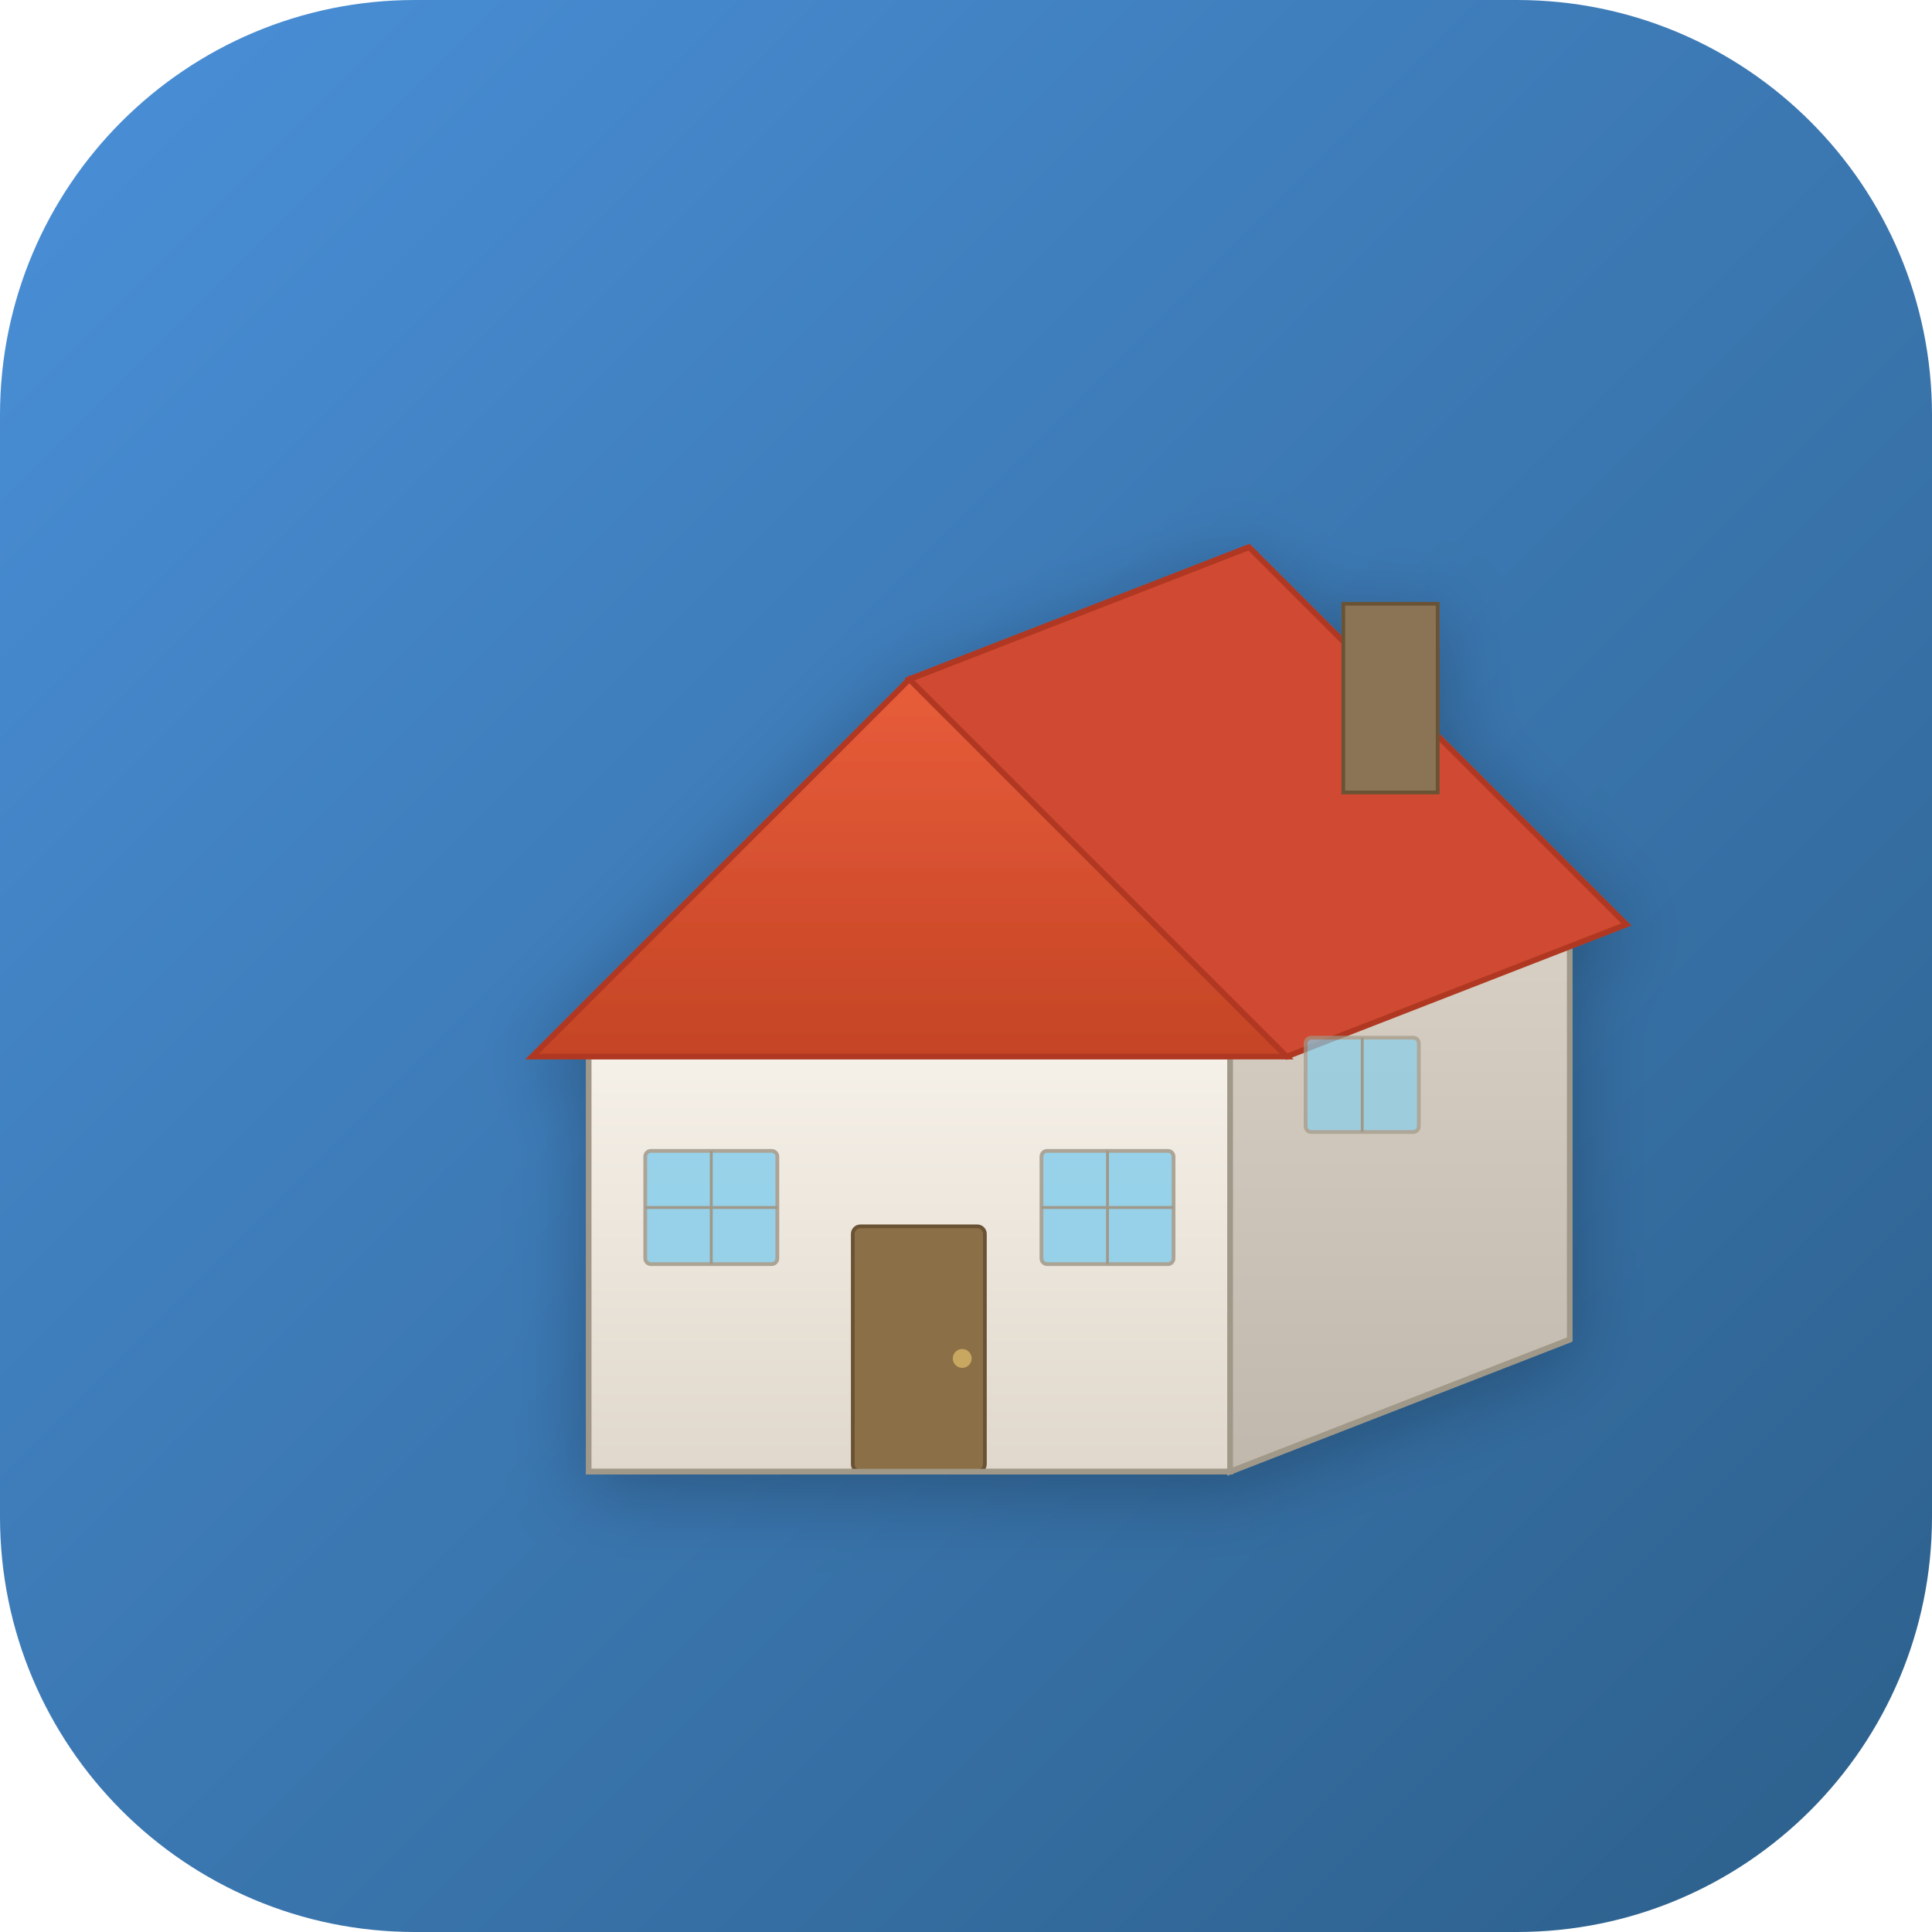
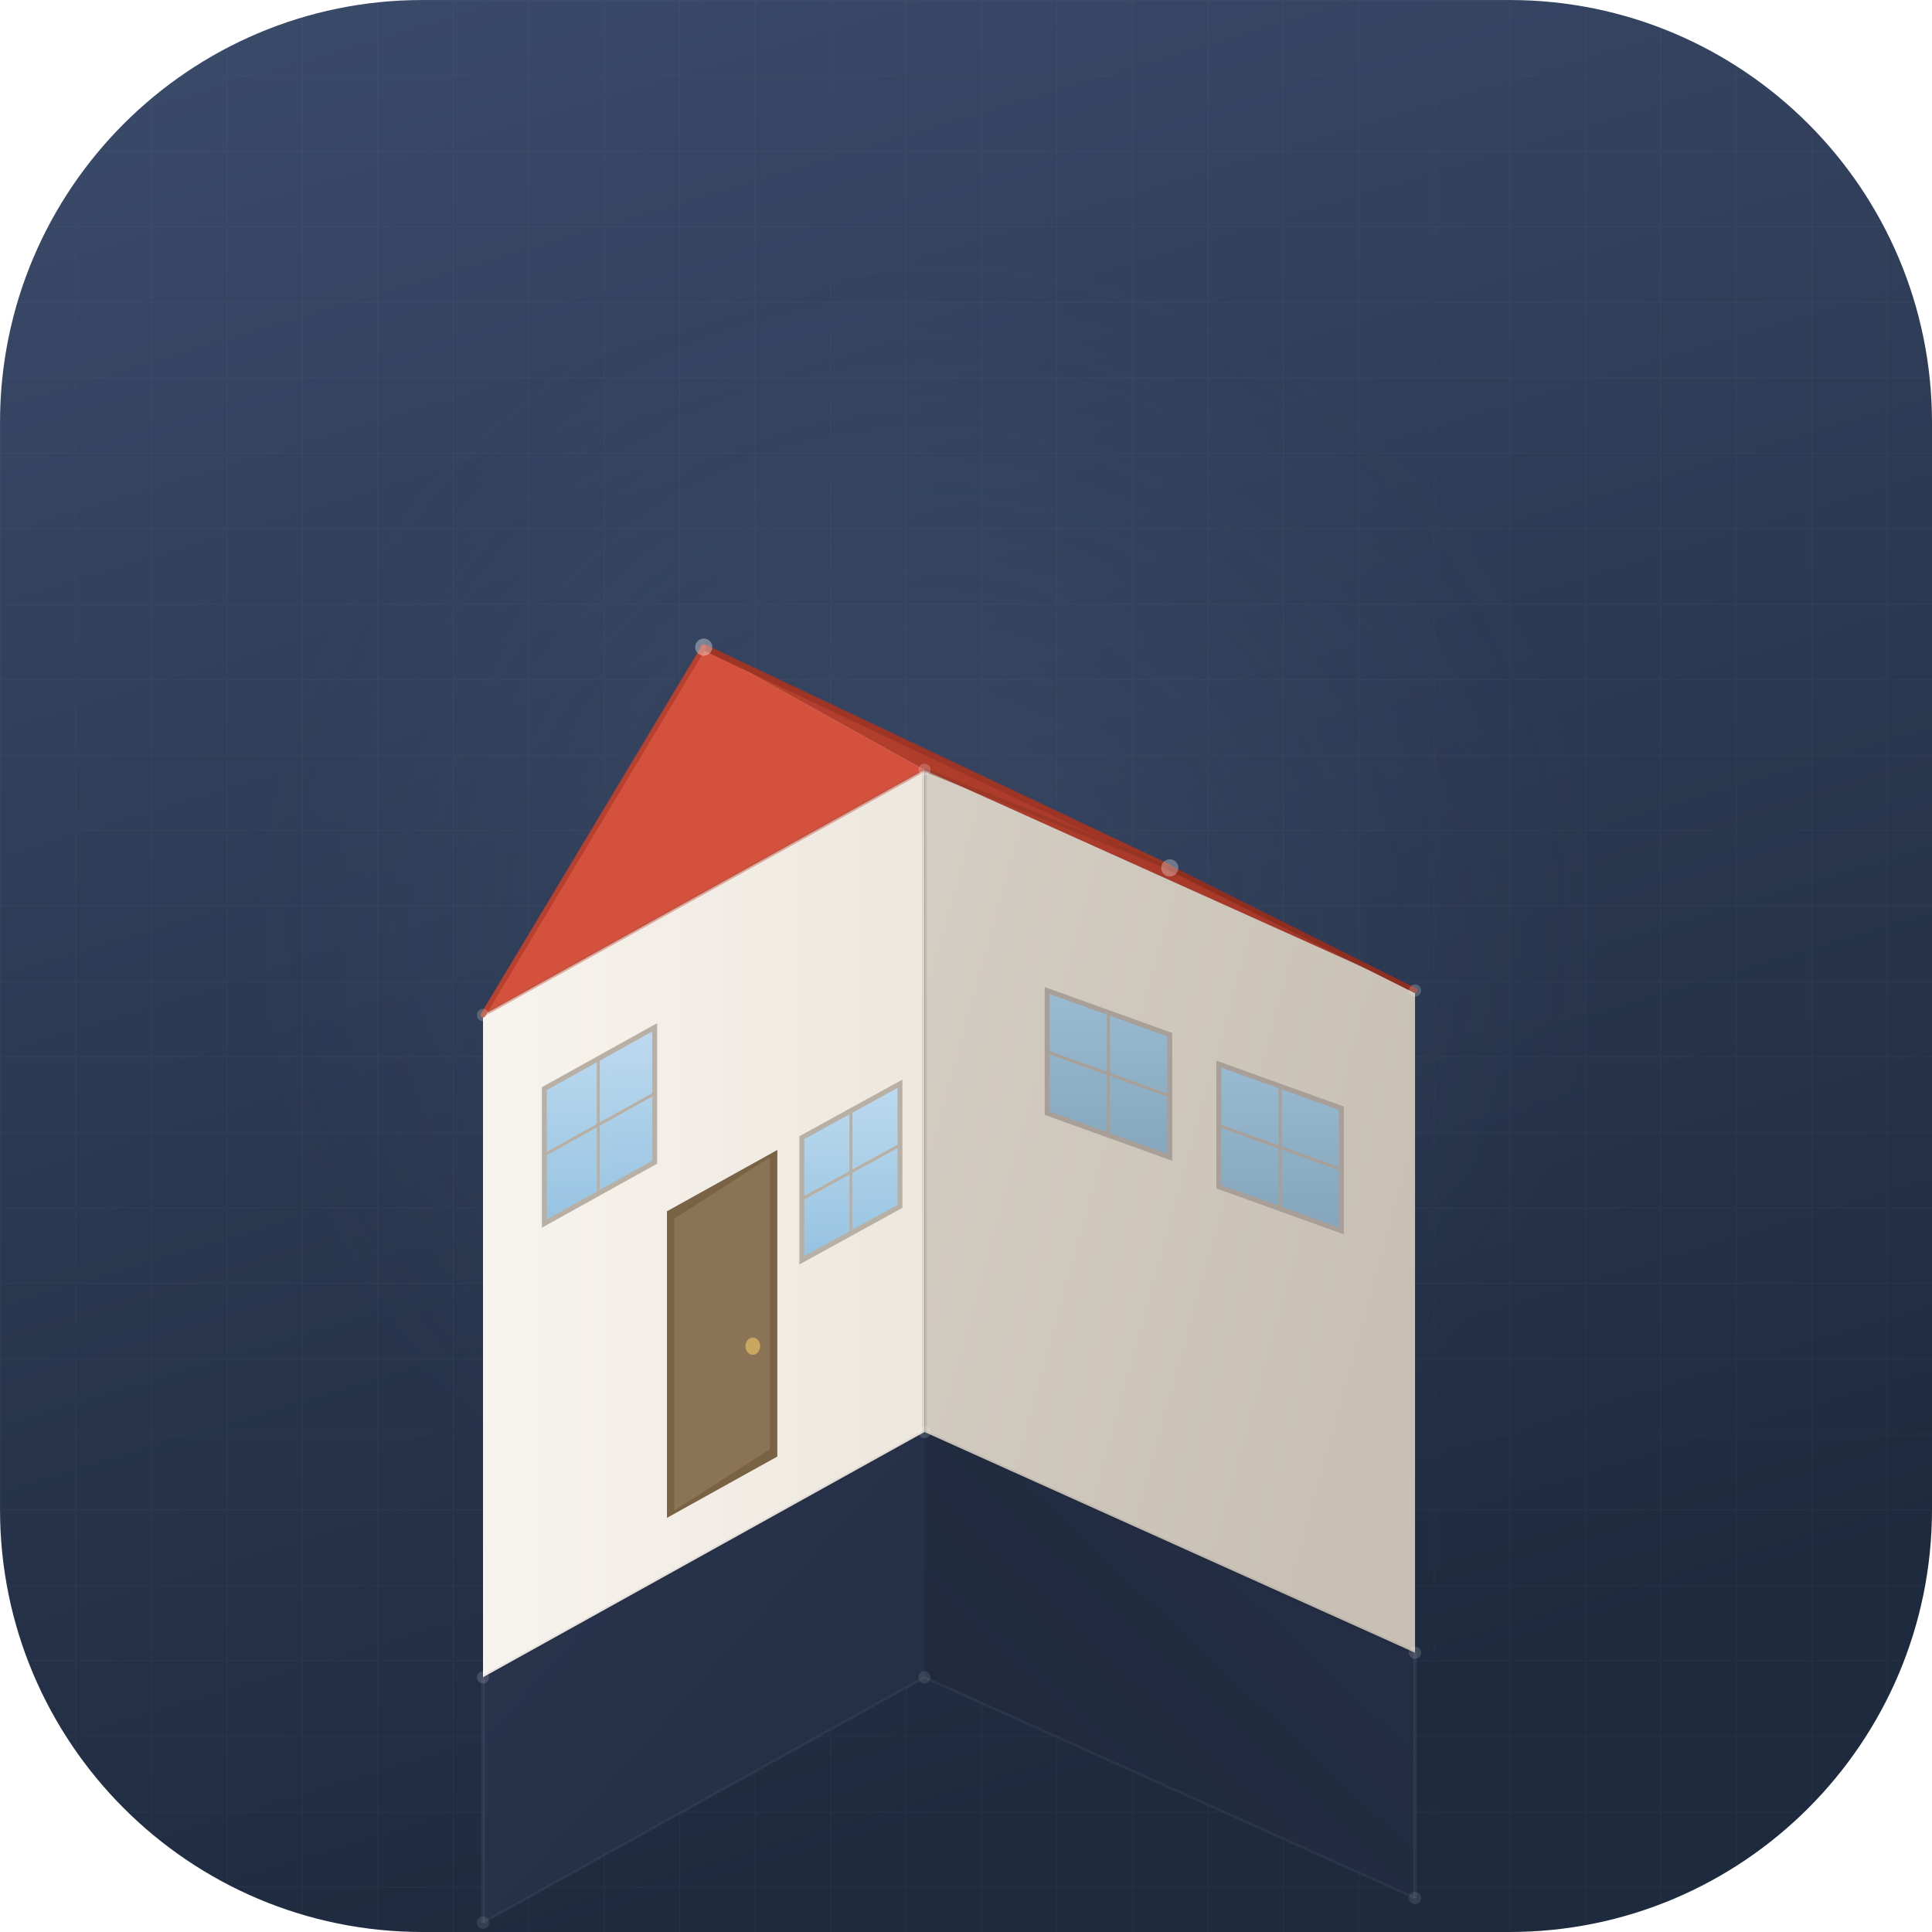
<svg xmlns="http://www.w3.org/2000/svg" viewBox="0 0 1024 1024">
  <defs>
-     <linearGradient id="bg" x1="0" y1="0" x2="1" y2="1">
-       <stop offset="0%" stop-color="#4A90D9" />
-       <stop offset="100%" stop-color="#2C5F8A" />
+     <linearGradient id="bg" x1="0" y1="0" x2="0.3" y2="1">
+       <stop offset="0%" stop-color="#3B4B6B" />
+       <stop offset="100%" stop-color="#1E2A3E" />
    </linearGradient>
-     <linearGradient id="roofGrad" x1="0" y1="0" x2="0" y2="1">
-       <stop offset="0%" stop-color="#E85D3A" />
-       <stop offset="100%" stop-color="#C44425" />
+     <pattern id="grid" width="40" height="40" patternUnits="userSpaceOnUse">
+       <path d="M 40 0 L 0 0 0 40" fill="none" stroke="rgba(255,255,255,0.03)" stroke-width="1" />
+     </pattern>
+     <linearGradient id="wallLeft" x1="0" y1="0" x2="1" y2="0">
+       <stop offset="0%" stop-color="#F7F3EE" />
+       <stop offset="100%" stop-color="#EDE7DE" />
    </linearGradient>
-     <linearGradient id="wallFront" x1="0" y1="0" x2="0" y2="1">
-       <stop offset="0%" stop-color="#F5F0E8" />
-       <stop offset="100%" stop-color="#E0D8CC" />
+     <linearGradient id="wallRight" x1="0" y1="0" x2="1" y2="0.5">
+       <stop offset="0%" stop-color="#D5CEC4" />
+       <stop offset="100%" stop-color="#C8C0B4" />
    </linearGradient>
-     <linearGradient id="wallSide" x1="0" y1="0" x2="0" y2="1">
-       <stop offset="0%" stop-color="#D8D0C4" />
-       <stop offset="100%" stop-color="#C0B8AC" />
+     <linearGradient id="roofRight" x1="0" y1="0" x2="0.5" y2="1">
+       <stop offset="0%" stop-color="#B8402E" />
+       <stop offset="100%" stop-color="#A43828" />
    </linearGradient>
-     <filter id="shadow" x="-10%" y="-10%" width="130%" height="130%">
-       <feDropShadow dx="0" dy="8" stdDeviation="20" flood-color="#00000040" />
-     </filter>
+     <radialGradient id="glow" cx="0.48" cy="0.48" r="0.35">
+       <stop offset="0%" stop-color="rgba(120,140,180,0.15)" />
+       <stop offset="100%" stop-color="rgba(120,140,180,0)" />
+     </radialGradient>
+     <linearGradient id="windowGlow" x1="0" y1="0" x2="0" y2="1">
+       <stop offset="0%" stop-color="#B8D8F0" />
+       <stop offset="100%" stop-color="#8CBEE0" />
+     </linearGradient>
+     <linearGradient id="windowGlowSide" x1="0" y1="0" x2="0" y2="1">
+       <stop offset="0%" stop-color="#90B8D4" />
+       <stop offset="100%" stop-color="#78A0BC" />
+     </linearGradient>
+     <linearGradient id="floorLeft" x1="0" y1="0" x2="1" y2="1">
+       <stop offset="0%" stop-color="#2A3550" />
+       <stop offset="100%" stop-color="#232D42" />
+     </linearGradient>
+     <linearGradient id="floorRight" x1="1" y1="0" x2="0" y2="1">
+       <stop offset="0%" stop-color="#252F46" />
+       <stop offset="100%" stop-color="#1F283C" />
+     </linearGradient>
+     <linearGradient id="gableLeft" x1="0" y1="0" x2="1" y2="0">
+       <stop offset="0%" stop-color="#EBE5DC" />
+       <stop offset="100%" stop-color="#E0D8CE" />
+     </linearGradient>
  </defs>
-   <rect width="1024" height="1024" rx="220" ry="220" fill="url(#bg)" />
-   <g filter="url(#shadow)" transform="translate(512, 520)">
-     <polygon points="-200,40 140,40 140,260 -200,260" fill="url(#wallFront)" stroke="#A09888" stroke-width="3" />
-     <polygon points="140,40 320,-30 320,190 140,260" fill="url(#wallSide)" stroke="#A09888" stroke-width="3" />
-     <polygon points="-230,40 -30,-160 170,40" fill="url(#roofGrad)" stroke="#B03820" stroke-width="3" />
-     <polygon points="170,40 -30,-160 150,-230 350,-30" fill="#D04A30" stroke="#B03820" stroke-width="3" />
-     <line x1="-30" y1="-160" x2="150" y2="-230" stroke="#B03820" stroke-width="3" />
-     <rect x="200" y="-200" width="50" height="100" fill="#8B7355" stroke="#6B5335" stroke-width="2" />
-     <rect x="-60" y="130" width="70" height="130" rx="4" fill="#8B6F47" stroke="#6B5335" stroke-width="2" />
-     <circle cx="-2" cy="200" r="5" fill="#C8A860" />
-     <rect x="-170" y="90" width="70" height="60" rx="3" fill="#87CEEB" stroke="#A09888" stroke-width="2" opacity="0.85" />
-     <line x1="-135" y1="90" x2="-135" y2="150" stroke="#A09888" stroke-width="1.5" />
-     <line x1="-170" y1="120" x2="-100" y2="120" stroke="#A09888" stroke-width="1.5" />
-     <rect x="40" y="90" width="70" height="60" rx="3" fill="#87CEEB" stroke="#A09888" stroke-width="2" opacity="0.85" />
-     <line x1="75" y1="90" x2="75" y2="150" stroke="#A09888" stroke-width="1.5" />
-     <line x1="40" y1="120" x2="110" y2="120" stroke="#A09888" stroke-width="1.5" />
-     <rect x="180" y="30" width="60" height="50" rx="3" fill="#87CEEB" stroke="#A09888" stroke-width="2" opacity="0.7" />
-     <line x1="210" y1="30" x2="210" y2="80" stroke="#A09888" stroke-width="1.5" />
-     <line x1="-200" y1="260" x2="140" y2="260" stroke="#A09888" stroke-width="3" />
-     <line x1="140" y1="260" x2="320" y2="190" stroke="#A09888" stroke-width="3" />
+   <rect width="1024" height="1024" rx="224" ry="224" fill="url(#bg)" />
+   <rect width="1024" height="1024" rx="224" ry="224" fill="url(#grid)" />
+   <rect width="1024" height="1024" rx="224" ry="224" fill="url(#glow)" />
+   <g transform="translate(490, 460) scale(1.3)">
+     <polygon points="-180,330 0,230 0,330 -180,430" fill="url(#floorLeft)" />
+     <polygon points="0,230 200,320 200,420 0,330" fill="url(#floorRight)" />
+     <line x1="-180" y1="330" x2="-180" y2="430" stroke="rgba(255,255,255,0.06)" stroke-width="1.5" />
+     <line x1="200" y1="320" x2="200" y2="420" stroke="rgba(255,255,255,0.06)" stroke-width="1.5" />
+     <line x1="-180" y1="430" x2="0" y2="330" stroke="rgba(255,255,255,0.05)" stroke-width="1" />
+     <line x1="0" y1="330" x2="200" y2="420" stroke="rgba(255,255,255,0.05)" stroke-width="1" />
+     <polygon points="-180,60 0,-40 0,230 -180,330" fill="url(#wallLeft)" />
+     <polygon points="0,-40 200,50 200,320 0,230" fill="url(#wallRight)" />
+     <polygon points="-180,60 -90,-40 0,-40 -180,60" fill="url(#gableLeft)" />
+     <polygon points="-180,60 0,-40 -90,-90" fill="url(#gableLeft)" />
+     <polygon points="0,-40 200,50 100,0" fill="url(#wallRight)" />
+     <polygon points="-90,-90 100,0 200,50 0,-40" fill="url(#roofRight)" />
+     <polygon points="-90,-90 -180,60 0,-40" fill="#D4513E" />
+     <polygon points="-100,-100 -200,65 -180,60 0,-40 -90,-90" fill="#D95740" opacity="0.0" />
+     <line x1="-90" y1="-90" x2="100" y2="0" stroke="#9E3425" stroke-width="2.5" stroke-linecap="round" />
+     <line x1="-180" y1="60" x2="-90" y2="-90" stroke="#B8402E" stroke-width="2" stroke-linecap="round" />
+     <line x1="-180" y1="60" x2="0" y2="-40" stroke="rgba(180,80,60,0.4)" stroke-width="1.5" />
+     <line x1="0" y1="-40" x2="100" y2="0" stroke="rgba(140,50,35,0.5)" stroke-width="1.5" />
+     <line x1="200" y1="50" x2="100" y2="0" stroke="#8E2E20" stroke-width="2" stroke-linecap="round" />
+     <g transform="translate(-105, 140)">
+       <polygon points="0,0 45,-25 45,100 0,125" fill="#7A6245" />
+       <polygon points="3,3 42,-22 42,97 3,122" fill="#8B7355" />
+       <ellipse cx="35" cy="55" rx="3" ry="3.5" fill="#C8A860" />
+     </g>
+     <g transform="translate(-155, 90)">
+       <polygon points="0,0 45,-25 45,30 0,55" fill="url(#windowGlow)" opacity="0.9" />
+       <polygon points="0,0 45,-25 45,30 0,55" fill="none" stroke="#B8B0A4" stroke-width="2" />
+       <line x1="22" y1="-12" x2="22" y2="43" stroke="#B8B0A4" stroke-width="1.2" />
+       <line x1="0" y1="27" x2="45" y2="2" stroke="#B8B0A4" stroke-width="1.2" />
+     </g>
+     <g transform="translate(-50, 110)">
+       <polygon points="0,0 40,-22 40,28 0,50" fill="url(#windowGlow)" opacity="0.9" />
+       <polygon points="0,0 40,-22 40,28 0,50" fill="none" stroke="#B8B0A4" stroke-width="2" />
+       <line x1="20" y1="-11" x2="20" y2="39" stroke="#B8B0A4" stroke-width="1.2" />
+       <line x1="0" y1="25" x2="40" y2="3" stroke="#B8B0A4" stroke-width="1.2" />
+     </g>
+     <g transform="translate(50, 50)">
+       <polygon points="0,0 50,18 50,68 0,50" fill="url(#windowGlowSide)" opacity="0.85" />
+       <polygon points="0,0 50,18 50,68 0,50" fill="none" stroke="#A8A098" stroke-width="2" />
+       <line x1="25" y1="9" x2="25" y2="59" stroke="#A8A098" stroke-width="1.2" />
+       <line x1="0" y1="25" x2="50" y2="43" stroke="#A8A098" stroke-width="1.2" />
+     </g>
+     <g transform="translate(120, 80)">
+       <polygon points="0,0 50,18 50,68 0,50" fill="url(#windowGlowSide)" opacity="0.85" />
+       <polygon points="0,0 50,18 50,68 0,50" fill="none" stroke="#A8A098" stroke-width="2" />
+       <line x1="25" y1="9" x2="25" y2="59" stroke="#A8A098" stroke-width="1.2" />
+       <line x1="0" y1="25" x2="50" y2="43" stroke="#A8A098" stroke-width="1.2" />
+     </g>
+     <line x1="0" y1="-40" x2="0" y2="230" stroke="rgba(0,0,0,0.08)" stroke-width="2" />
+     <line x1="-180" y1="330" x2="0" y2="230" stroke="rgba(0,0,0,0.06)" stroke-width="1.5" />
+     <line x1="0" y1="230" x2="200" y2="320" stroke="rgba(0,0,0,0.06)" stroke-width="1.5" />
+     <circle cx="-90" cy="-90" r="3.5" fill="rgba(255,255,255,0.35)" />
+     <circle cx="100" cy="0" r="3.5" fill="rgba(255,255,255,0.3)" />
+     <circle cx="-180" cy="60" r="2.5" fill="rgba(255,255,255,0.2)" />
+     <circle cx="200" cy="50" r="2.5" fill="rgba(255,255,255,0.2)" />
+     <circle cx="0" cy="-40" r="2.5" fill="rgba(255,255,255,0.2)" />
+     <circle cx="-180" cy="330" r="2.5" fill="rgba(255,255,255,0.15)" />
+     <circle cx="200" cy="320" r="2.5" fill="rgba(255,255,255,0.15)" />
+     <circle cx="0" cy="230" r="2.5" fill="rgba(255,255,255,0.15)" />
+     <circle cx="-180" cy="430" r="2.5" fill="rgba(255,255,255,0.1)" />
+     <circle cx="200" cy="420" r="2.5" fill="rgba(255,255,255,0.1)" />
+     <circle cx="0" cy="330" r="2.5" fill="rgba(255,255,255,0.1)" />
  </g>
</svg>
